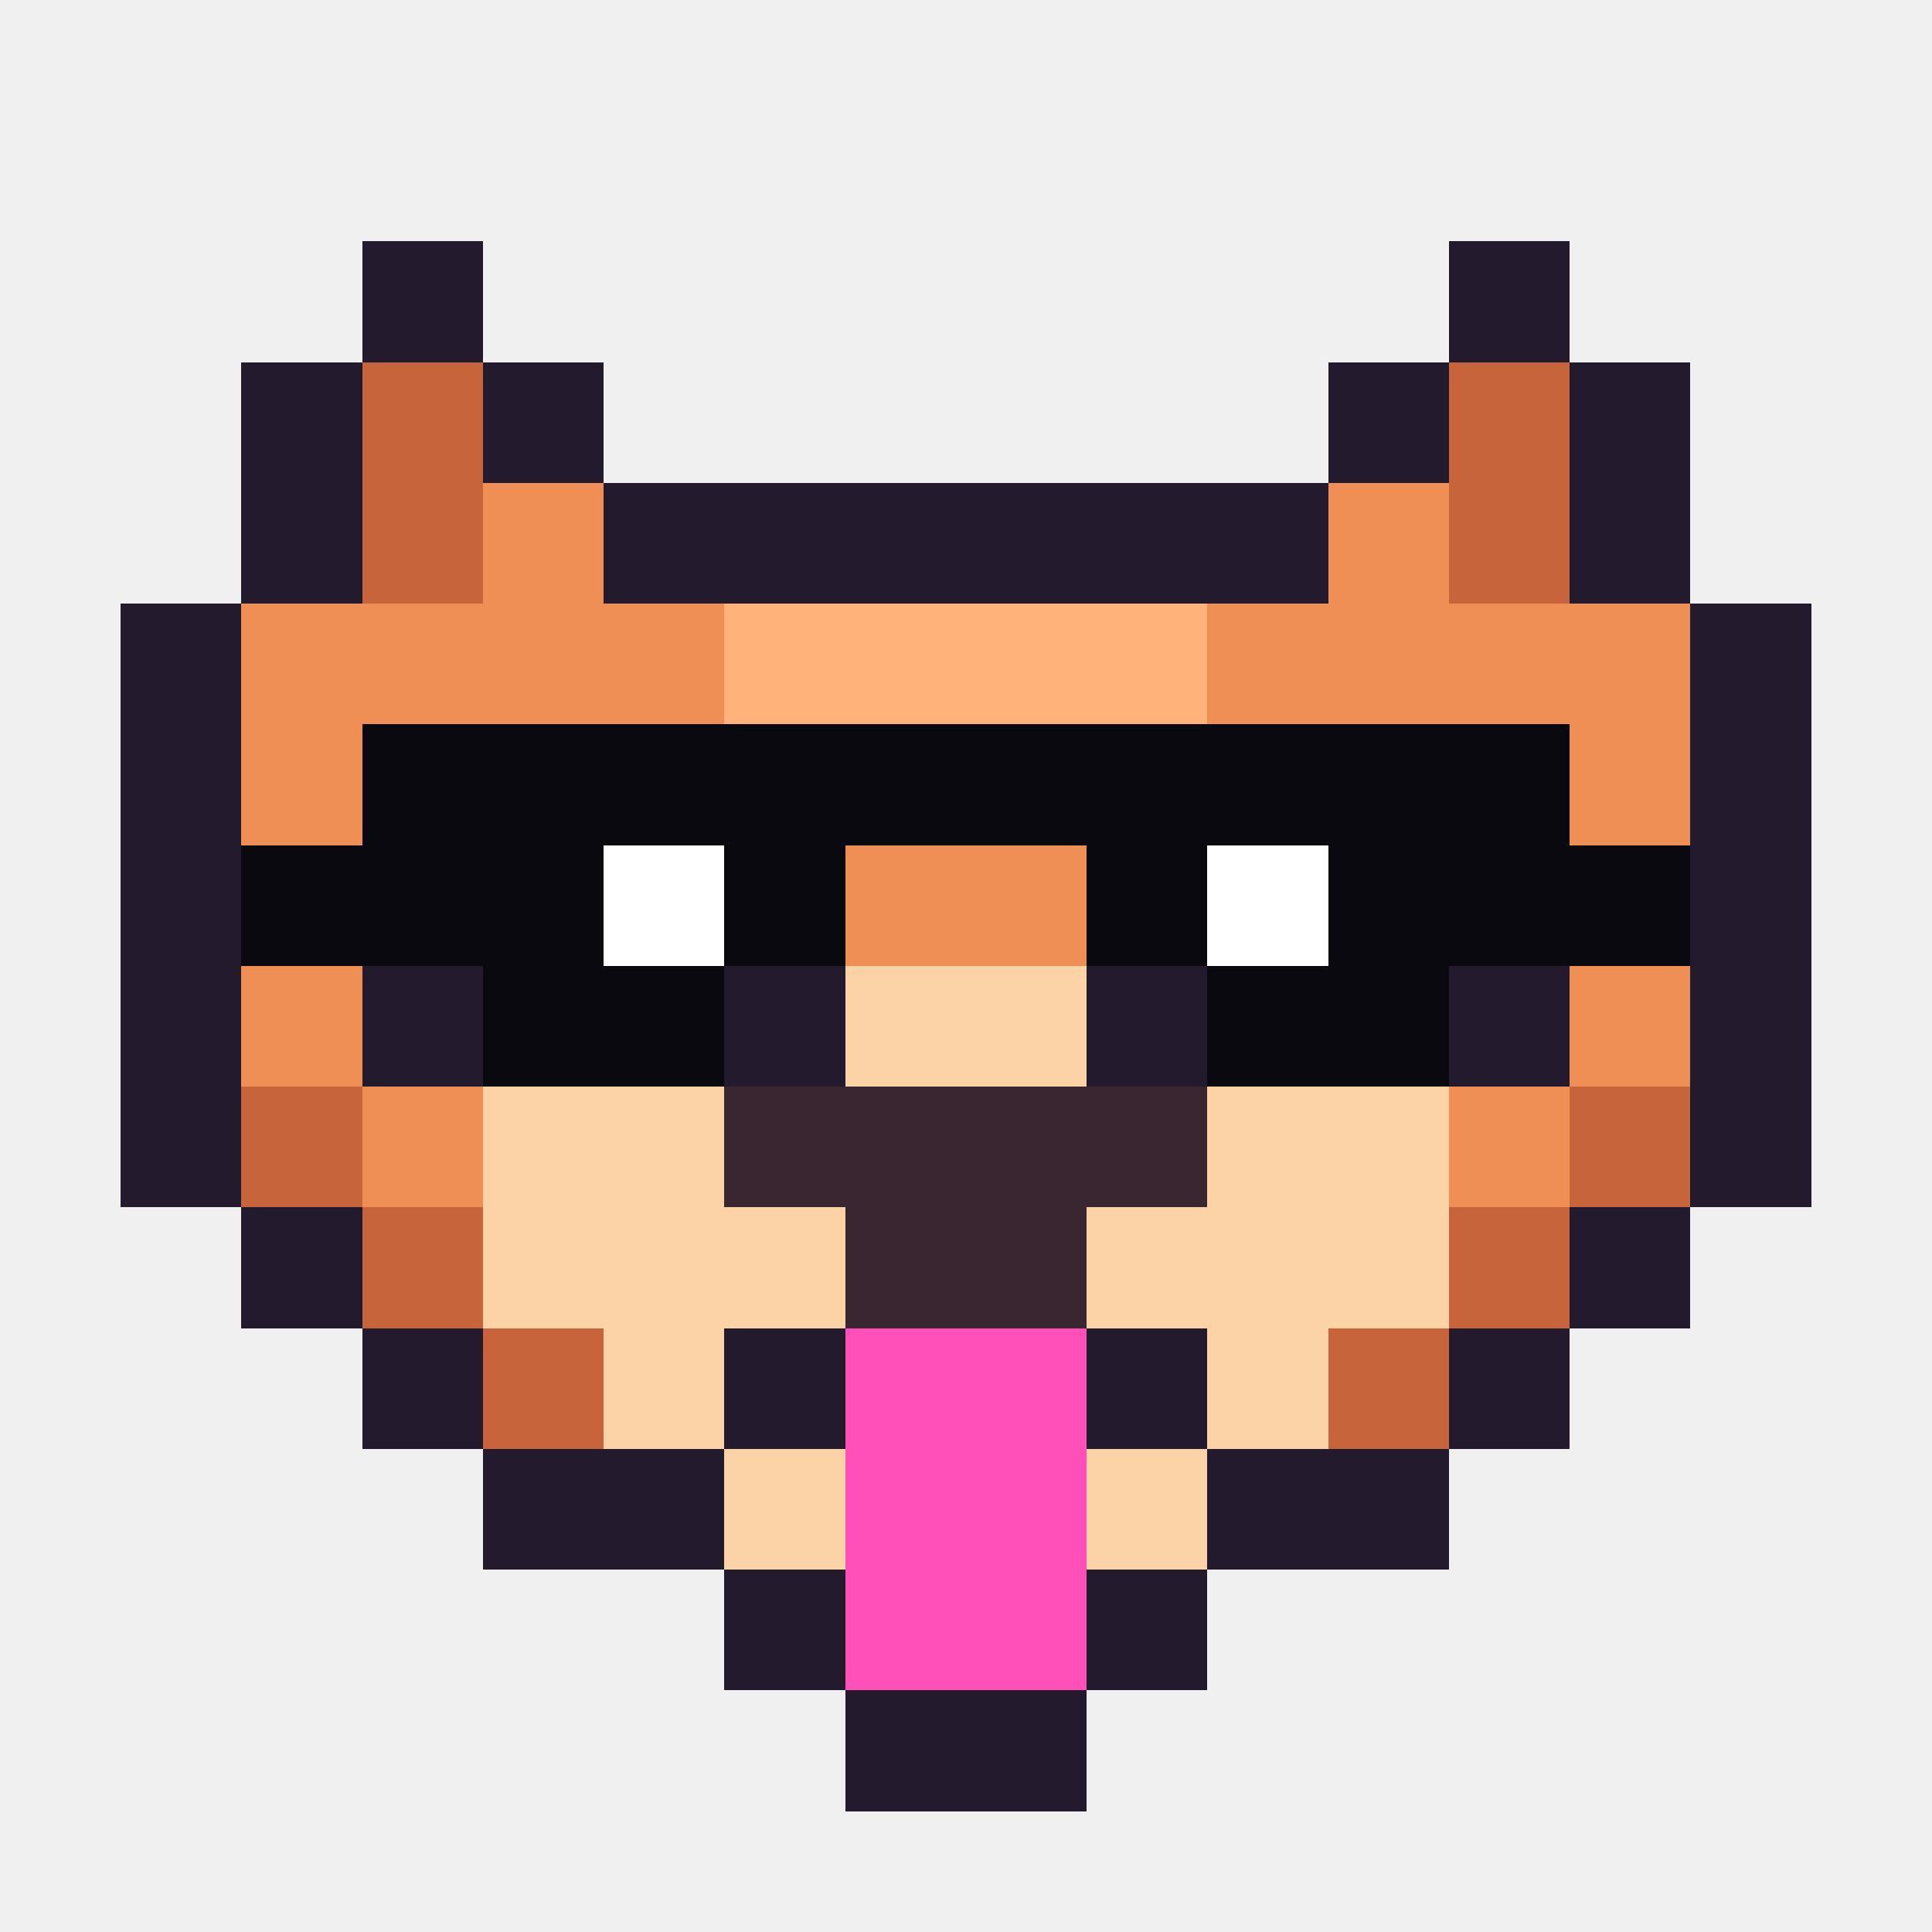
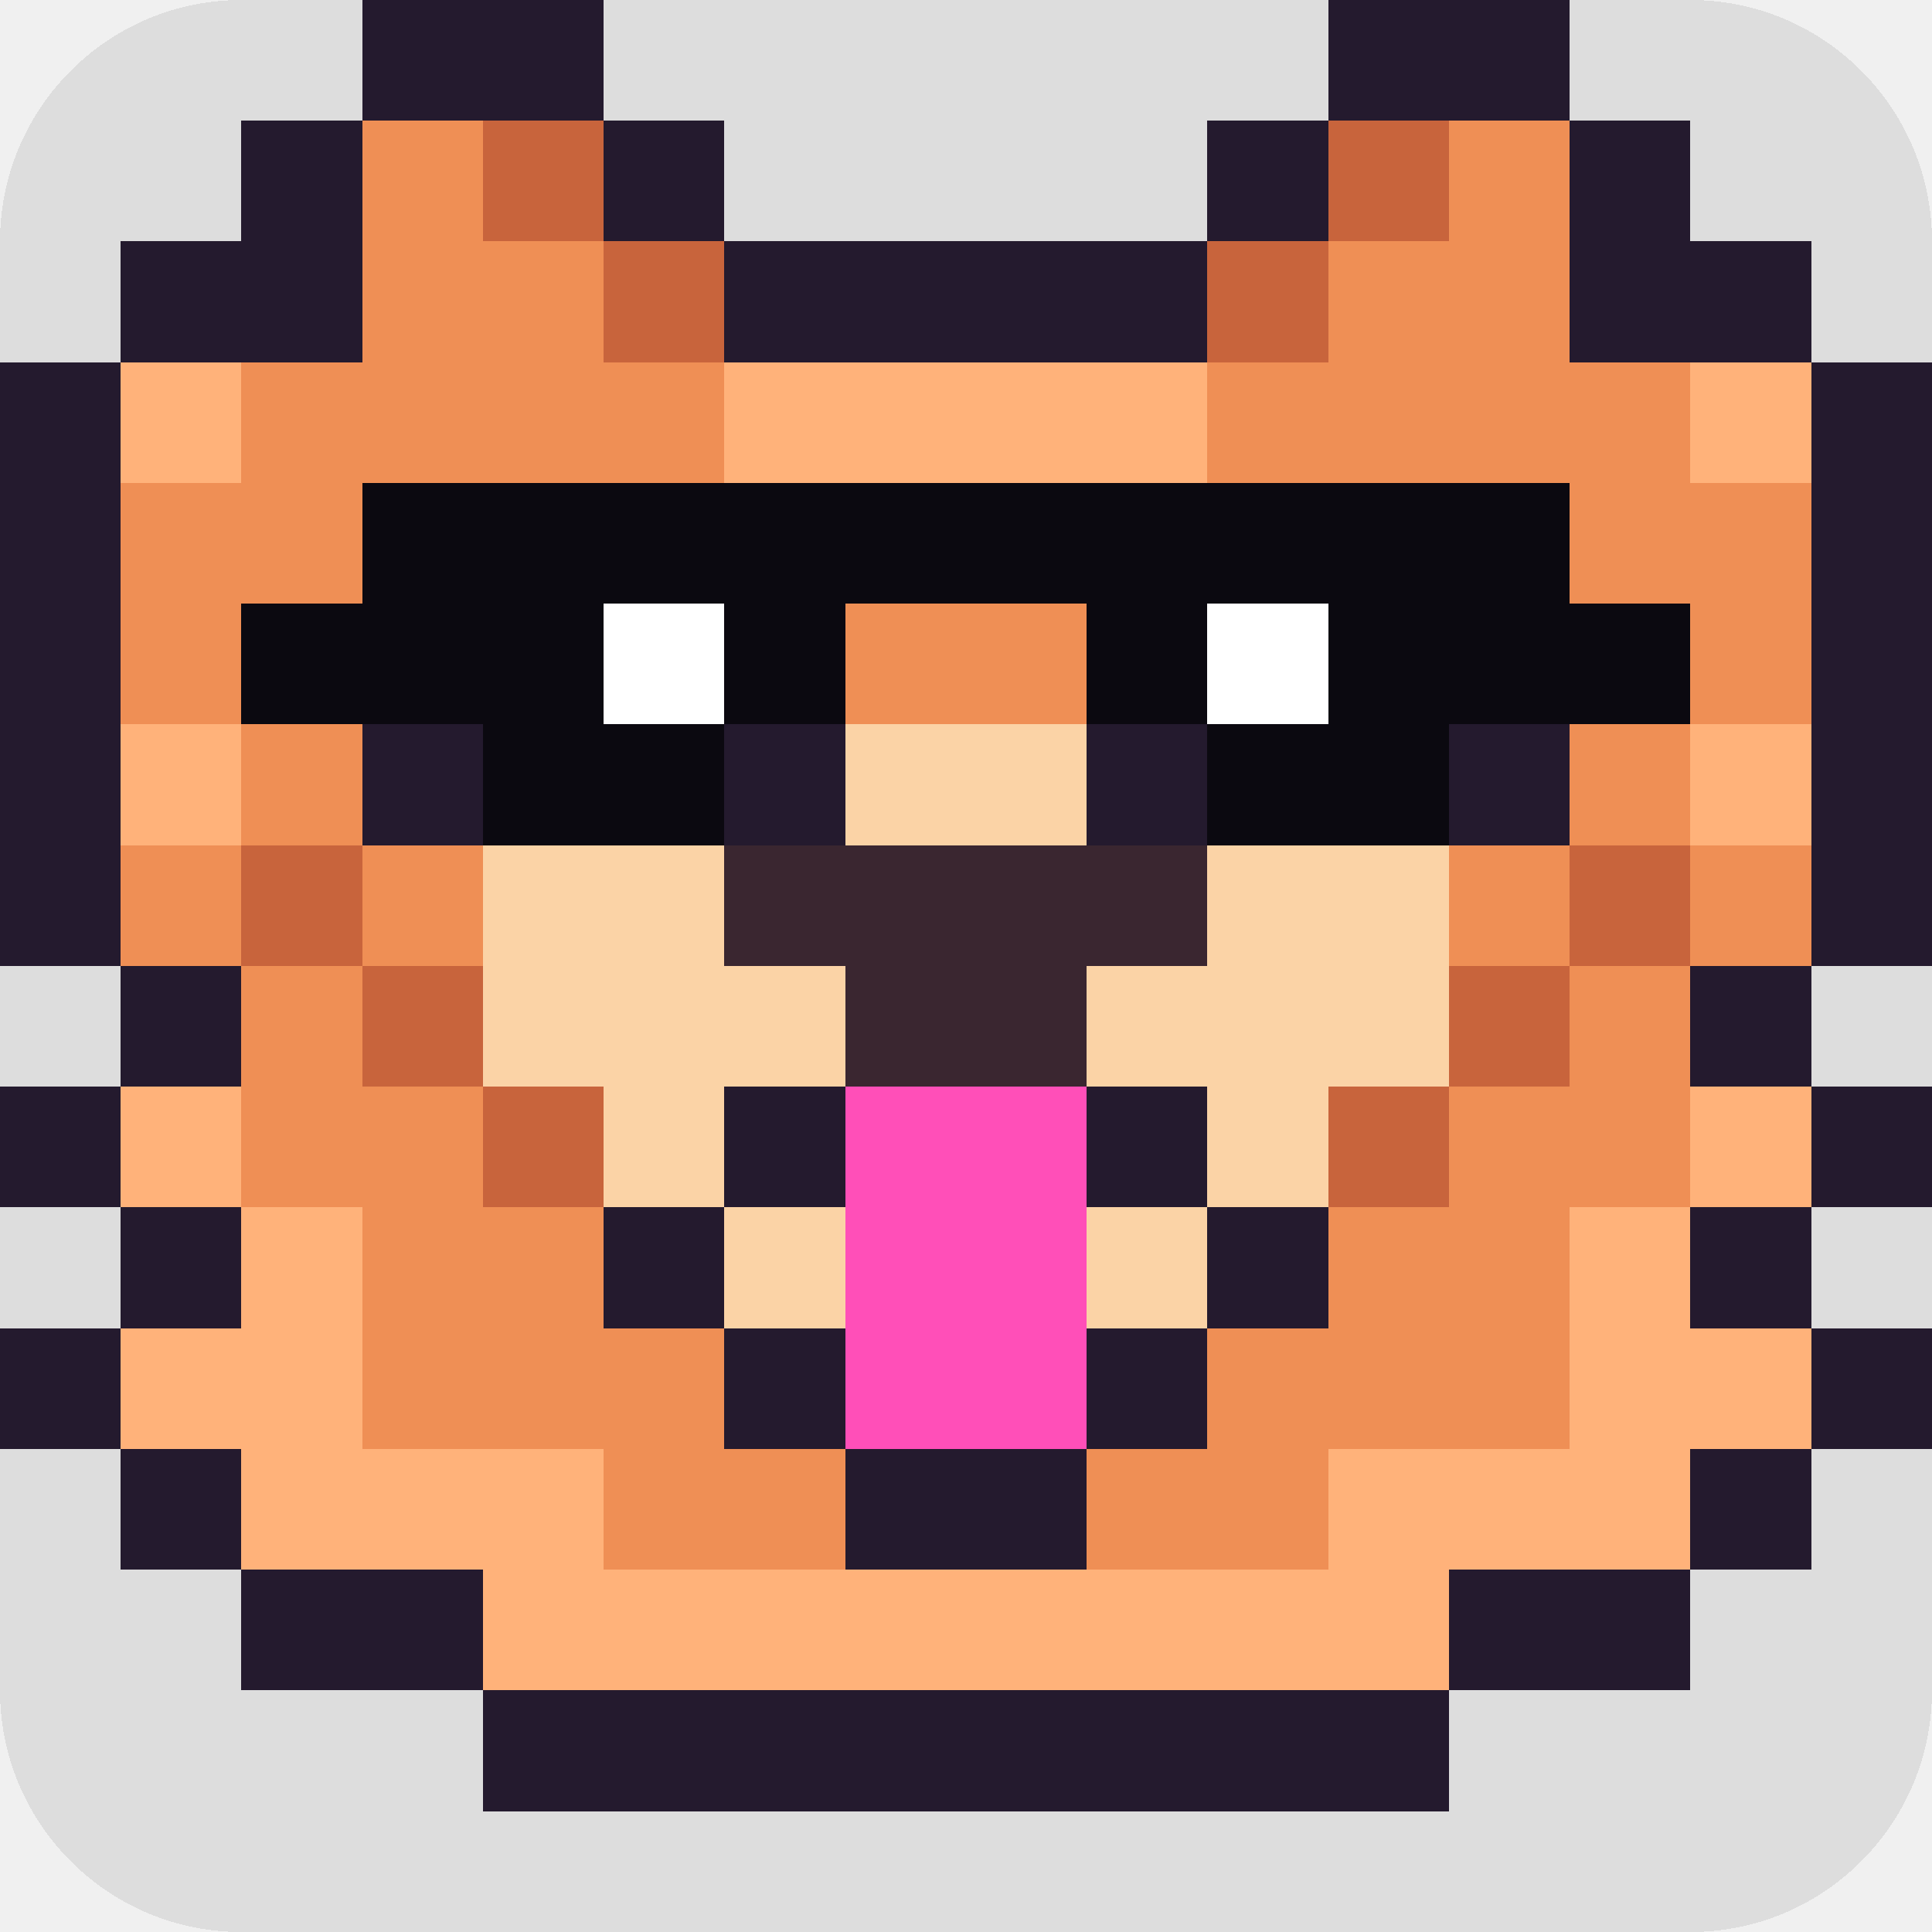
<svg xmlns="http://www.w3.org/2000/svg" viewBox="0 0 16 16" shape-rendering="crispEdges">
-   <rect x="3" y="2" width="1" height="1" fill="#241a2e" />
-   <rect x="12" y="2" width="1" height="1" fill="#241a2e" />
-   <rect x="2" y="3" width="1" height="1" fill="#241a2e" />
-   <rect x="3" y="3" width="1" height="1" fill="#c8643c" />
-   <rect x="4" y="3" width="1" height="1" fill="#241a2e" />
-   <rect x="11" y="3" width="1" height="1" fill="#241a2e" />
-   <rect x="12" y="3" width="1" height="1" fill="#c8643c" />
-   <rect x="13" y="3" width="1" height="1" fill="#241a2e" />
-   <rect x="2" y="4" width="1" height="1" fill="#241a2e" />
-   <rect x="3" y="4" width="1" height="1" fill="#c8643c" />
-   <rect x="4" y="4" width="1" height="1" fill="#ef8f55" />
-   <rect x="5" y="4" width="6" height="1" fill="#241a2e" />
-   <rect x="11" y="4" width="1" height="1" fill="#ef8f55" />
-   <rect x="12" y="4" width="1" height="1" fill="#c8643c" />
-   <rect x="13" y="4" width="1" height="1" fill="#241a2e" />
-   <rect x="1" y="5" width="1" height="1" fill="#241a2e" />
-   <rect x="2" y="5" width="4" height="1" fill="#ef8f55" />
-   <rect x="6" y="5" width="4" height="1" fill="#ffb27a" />
-   <rect x="10" y="5" width="4" height="1" fill="#ef8f55" />
-   <rect x="14" y="5" width="1" height="1" fill="#241a2e" />
-   <rect x="1" y="6" width="1" height="1" fill="#241a2e" />
+   <rect width="16" height="16" rx="2" fill="#dddddd" />
+   <rect x="3" y="0" width="2" height="1" fill="#241a2e" />
+   <rect x="11" y="0" width="2" height="1" fill="#241a2e" />
+   <rect x="2" y="1" width="1" height="1" fill="#241a2e" />
+   <rect x="3" y="1" width="1" height="1" fill="#ef8f55" />
+   <rect x="4" y="1" width="1" height="1" fill="#c8643c" />
+   <rect x="5" y="1" width="1" height="1" fill="#241a2e" />
+   <rect x="10" y="1" width="1" height="1" fill="#241a2e" />
+   <rect x="11" y="1" width="1" height="1" fill="#c8643c" />
+   <rect x="12" y="1" width="1" height="1" fill="#ef8f55" />
+   <rect x="13" y="1" width="1" height="1" fill="#241a2e" />
+   <rect x="1" y="2" width="2" height="1" fill="#241a2e" />
+   <rect x="3" y="2" width="2" height="1" fill="#ef8f55" />
+   <rect x="5" y="2" width="1" height="1" fill="#c8643c" />
+   <rect x="6" y="2" width="4" height="1" fill="#241a2e" />
+   <rect x="10" y="2" width="1" height="1" fill="#c8643c" />
+   <rect x="11" y="2" width="2" height="1" fill="#ef8f55" />
+   <rect x="13" y="2" width="2" height="1" fill="#241a2e" />
+   <rect x="0" y="3" width="1" height="1" fill="#241a2e" />
+   <rect x="1" y="3" width="1" height="1" fill="#ffb27a" />
+   <rect x="2" y="3" width="4" height="1" fill="#ef8f55" />
+   <rect x="6" y="3" width="4" height="1" fill="#ffb27a" />
+   <rect x="10" y="3" width="4" height="1" fill="#ef8f55" />
+   <rect x="14" y="3" width="1" height="1" fill="#ffb27a" />
+   <rect x="15" y="3" width="1" height="1" fill="#241a2e" />
+   <rect x="0" y="4" width="1" height="1" fill="#241a2e" />
+   <rect x="1" y="4" width="2" height="1" fill="#ef8f55" />
+   <rect x="3" y="4" width="10" height="1" fill="#0b0910" />
+   <rect x="13" y="4" width="2" height="1" fill="#ef8f55" />
+   <rect x="15" y="4" width="1" height="1" fill="#241a2e" />
+   <rect x="0" y="5" width="1" height="1" fill="#241a2e" />
+   <rect x="1" y="5" width="1" height="1" fill="#ef8f55" />
+   <rect x="2" y="5" width="3" height="1" fill="#0b0910" />
+   <rect x="5" y="5" width="1" height="1" fill="#ffffff" />
+   <rect x="6" y="5" width="1" height="1" fill="#0b0910" />
+   <rect x="7" y="5" width="2" height="1" fill="#ef8f55" />
+   <rect x="9" y="5" width="1" height="1" fill="#0b0910" />
+   <rect x="10" y="5" width="1" height="1" fill="#ffffff" />
+   <rect x="11" y="5" width="3" height="1" fill="#0b0910" />
+   <rect x="14" y="5" width="1" height="1" fill="#ef8f55" />
+   <rect x="15" y="5" width="1" height="1" fill="#241a2e" />
+   <rect x="0" y="6" width="1" height="1" fill="#241a2e" />
+   <rect x="1" y="6" width="1" height="1" fill="#ffb27a" />
  <rect x="2" y="6" width="1" height="1" fill="#ef8f55" />
-   <rect x="3" y="6" width="10" height="1" fill="#0b0910" />
+   <rect x="3" y="6" width="1" height="1" fill="#241a2e" />
+   <rect x="4" y="6" width="2" height="1" fill="#0b0910" />
+   <rect x="6" y="6" width="1" height="1" fill="#241a2e" />
+   <rect x="7" y="6" width="2" height="1" fill="#fbd3a6" />
+   <rect x="9" y="6" width="1" height="1" fill="#241a2e" />
+   <rect x="10" y="6" width="2" height="1" fill="#0b0910" />
+   <rect x="12" y="6" width="1" height="1" fill="#241a2e" />
  <rect x="13" y="6" width="1" height="1" fill="#ef8f55" />
-   <rect x="14" y="6" width="1" height="1" fill="#241a2e" />
-   <rect x="1" y="7" width="1" height="1" fill="#241a2e" />
-   <rect x="2" y="7" width="3" height="1" fill="#0b0910" />
-   <rect x="5" y="7" width="1" height="1" fill="#ffffff" />
-   <rect x="6" y="7" width="1" height="1" fill="#0b0910" />
-   <rect x="7" y="7" width="2" height="1" fill="#ef8f55" />
-   <rect x="9" y="7" width="1" height="1" fill="#0b0910" />
-   <rect x="10" y="7" width="1" height="1" fill="#ffffff" />
-   <rect x="11" y="7" width="3" height="1" fill="#0b0910" />
-   <rect x="14" y="7" width="1" height="1" fill="#241a2e" />
+   <rect x="14" y="6" width="1" height="1" fill="#ffb27a" />
+   <rect x="15" y="6" width="1" height="1" fill="#241a2e" />
+   <rect x="0" y="7" width="1" height="1" fill="#241a2e" />
+   <rect x="1" y="7" width="1" height="1" fill="#ef8f55" />
+   <rect x="2" y="7" width="1" height="1" fill="#c8643c" />
+   <rect x="3" y="7" width="1" height="1" fill="#ef8f55" />
+   <rect x="4" y="7" width="2" height="1" fill="#fbd3a6" />
+   <rect x="6" y="7" width="4" height="1" fill="#3a2630" />
+   <rect x="10" y="7" width="2" height="1" fill="#fbd3a6" />
+   <rect x="12" y="7" width="1" height="1" fill="#ef8f55" />
+   <rect x="13" y="7" width="1" height="1" fill="#c8643c" />
+   <rect x="14" y="7" width="1" height="1" fill="#ef8f55" />
+   <rect x="15" y="7" width="1" height="1" fill="#241a2e" />
  <rect x="1" y="8" width="1" height="1" fill="#241a2e" />
  <rect x="2" y="8" width="1" height="1" fill="#ef8f55" />
-   <rect x="3" y="8" width="1" height="1" fill="#241a2e" />
-   <rect x="4" y="8" width="2" height="1" fill="#0b0910" />
-   <rect x="6" y="8" width="1" height="1" fill="#241a2e" />
-   <rect x="7" y="8" width="2" height="1" fill="#fbd3a6" />
-   <rect x="9" y="8" width="1" height="1" fill="#241a2e" />
-   <rect x="10" y="8" width="2" height="1" fill="#0b0910" />
-   <rect x="12" y="8" width="1" height="1" fill="#241a2e" />
+   <rect x="3" y="8" width="1" height="1" fill="#c8643c" />
+   <rect x="4" y="8" width="3" height="1" fill="#fbd3a6" />
+   <rect x="7" y="8" width="2" height="1" fill="#3a2630" />
+   <rect x="9" y="8" width="3" height="1" fill="#fbd3a6" />
+   <rect x="12" y="8" width="1" height="1" fill="#c8643c" />
  <rect x="13" y="8" width="1" height="1" fill="#ef8f55" />
  <rect x="14" y="8" width="1" height="1" fill="#241a2e" />
-   <rect x="1" y="9" width="1" height="1" fill="#241a2e" />
-   <rect x="2" y="9" width="1" height="1" fill="#c8643c" />
-   <rect x="3" y="9" width="1" height="1" fill="#ef8f55" />
-   <rect x="4" y="9" width="2" height="1" fill="#fbd3a6" />
-   <rect x="6" y="9" width="4" height="1" fill="#3a2630" />
-   <rect x="10" y="9" width="2" height="1" fill="#fbd3a6" />
-   <rect x="12" y="9" width="1" height="1" fill="#ef8f55" />
-   <rect x="13" y="9" width="1" height="1" fill="#c8643c" />
-   <rect x="14" y="9" width="1" height="1" fill="#241a2e" />
-   <rect x="2" y="10" width="1" height="1" fill="#241a2e" />
-   <rect x="3" y="10" width="1" height="1" fill="#c8643c" />
-   <rect x="4" y="10" width="3" height="1" fill="#fbd3a6" />
-   <rect x="7" y="10" width="2" height="1" fill="#3a2630" />
-   <rect x="9" y="10" width="3" height="1" fill="#fbd3a6" />
-   <rect x="12" y="10" width="1" height="1" fill="#c8643c" />
-   <rect x="13" y="10" width="1" height="1" fill="#241a2e" />
-   <rect x="3" y="11" width="1" height="1" fill="#241a2e" />
-   <rect x="4" y="11" width="1" height="1" fill="#c8643c" />
-   <rect x="5" y="11" width="1" height="1" fill="#fbd3a6" />
+   <rect x="0" y="9" width="1" height="1" fill="#241a2e" />
+   <rect x="1" y="9" width="1" height="1" fill="#ffb27a" />
+   <rect x="2" y="9" width="2" height="1" fill="#ef8f55" />
+   <rect x="4" y="9" width="1" height="1" fill="#c8643c" />
+   <rect x="5" y="9" width="1" height="1" fill="#fbd3a6" />
+   <rect x="6" y="9" width="1" height="1" fill="#241a2e" />
+   <rect x="7" y="9" width="2" height="1" fill="#ff4fb8" />
+   <rect x="9" y="9" width="1" height="1" fill="#241a2e" />
+   <rect x="10" y="9" width="1" height="1" fill="#fbd3a6" />
+   <rect x="11" y="9" width="1" height="1" fill="#c8643c" />
+   <rect x="12" y="9" width="2" height="1" fill="#ef8f55" />
+   <rect x="14" y="9" width="1" height="1" fill="#ffb27a" />
+   <rect x="15" y="9" width="1" height="1" fill="#241a2e" />
+   <rect x="1" y="10" width="1" height="1" fill="#241a2e" />
+   <rect x="2" y="10" width="1" height="1" fill="#ffb27a" />
+   <rect x="3" y="10" width="2" height="1" fill="#ef8f55" />
+   <rect x="5" y="10" width="1" height="1" fill="#241a2e" />
+   <rect x="6" y="10" width="1" height="1" fill="#fbd3a6" />
+   <rect x="7" y="10" width="2" height="1" fill="#ff4fb8" />
+   <rect x="9" y="10" width="1" height="1" fill="#fbd3a6" />
+   <rect x="10" y="10" width="1" height="1" fill="#241a2e" />
+   <rect x="11" y="10" width="2" height="1" fill="#ef8f55" />
+   <rect x="13" y="10" width="1" height="1" fill="#ffb27a" />
+   <rect x="14" y="10" width="1" height="1" fill="#241a2e" />
+   <rect x="0" y="11" width="1" height="1" fill="#241a2e" />
+   <rect x="1" y="11" width="2" height="1" fill="#ffb27a" />
+   <rect x="3" y="11" width="3" height="1" fill="#ef8f55" />
  <rect x="6" y="11" width="1" height="1" fill="#241a2e" />
  <rect x="7" y="11" width="2" height="1" fill="#ff4fb8" />
  <rect x="9" y="11" width="1" height="1" fill="#241a2e" />
-   <rect x="10" y="11" width="1" height="1" fill="#fbd3a6" />
-   <rect x="11" y="11" width="1" height="1" fill="#c8643c" />
-   <rect x="12" y="11" width="1" height="1" fill="#241a2e" />
-   <rect x="4" y="12" width="2" height="1" fill="#241a2e" />
-   <rect x="6" y="12" width="1" height="1" fill="#fbd3a6" />
-   <rect x="7" y="12" width="2" height="1" fill="#ff4fb8" />
-   <rect x="9" y="12" width="1" height="1" fill="#fbd3a6" />
-   <rect x="10" y="12" width="2" height="1" fill="#241a2e" />
-   <rect x="6" y="13" width="1" height="1" fill="#241a2e" />
-   <rect x="7" y="13" width="2" height="1" fill="#ff4fb8" />
-   <rect x="9" y="13" width="1" height="1" fill="#241a2e" />
-   <rect x="7" y="14" width="2" height="1" fill="#241a2e" />
+   <rect x="10" y="11" width="3" height="1" fill="#ef8f55" />
+   <rect x="13" y="11" width="2" height="1" fill="#ffb27a" />
+   <rect x="15" y="11" width="1" height="1" fill="#241a2e" />
+   <rect x="1" y="12" width="1" height="1" fill="#241a2e" />
+   <rect x="2" y="12" width="3" height="1" fill="#ffb27a" />
+   <rect x="5" y="12" width="2" height="1" fill="#ef8f55" />
+   <rect x="7" y="12" width="2" height="1" fill="#241a2e" />
+   <rect x="9" y="12" width="2" height="1" fill="#ef8f55" />
+   <rect x="11" y="12" width="3" height="1" fill="#ffb27a" />
+   <rect x="14" y="12" width="1" height="1" fill="#241a2e" />
+   <rect x="2" y="13" width="2" height="1" fill="#241a2e" />
+   <rect x="4" y="13" width="8" height="1" fill="#ffb27a" />
+   <rect x="12" y="13" width="2" height="1" fill="#241a2e" />
+   <rect x="4" y="14" width="8" height="1" fill="#241a2e" />
</svg>
